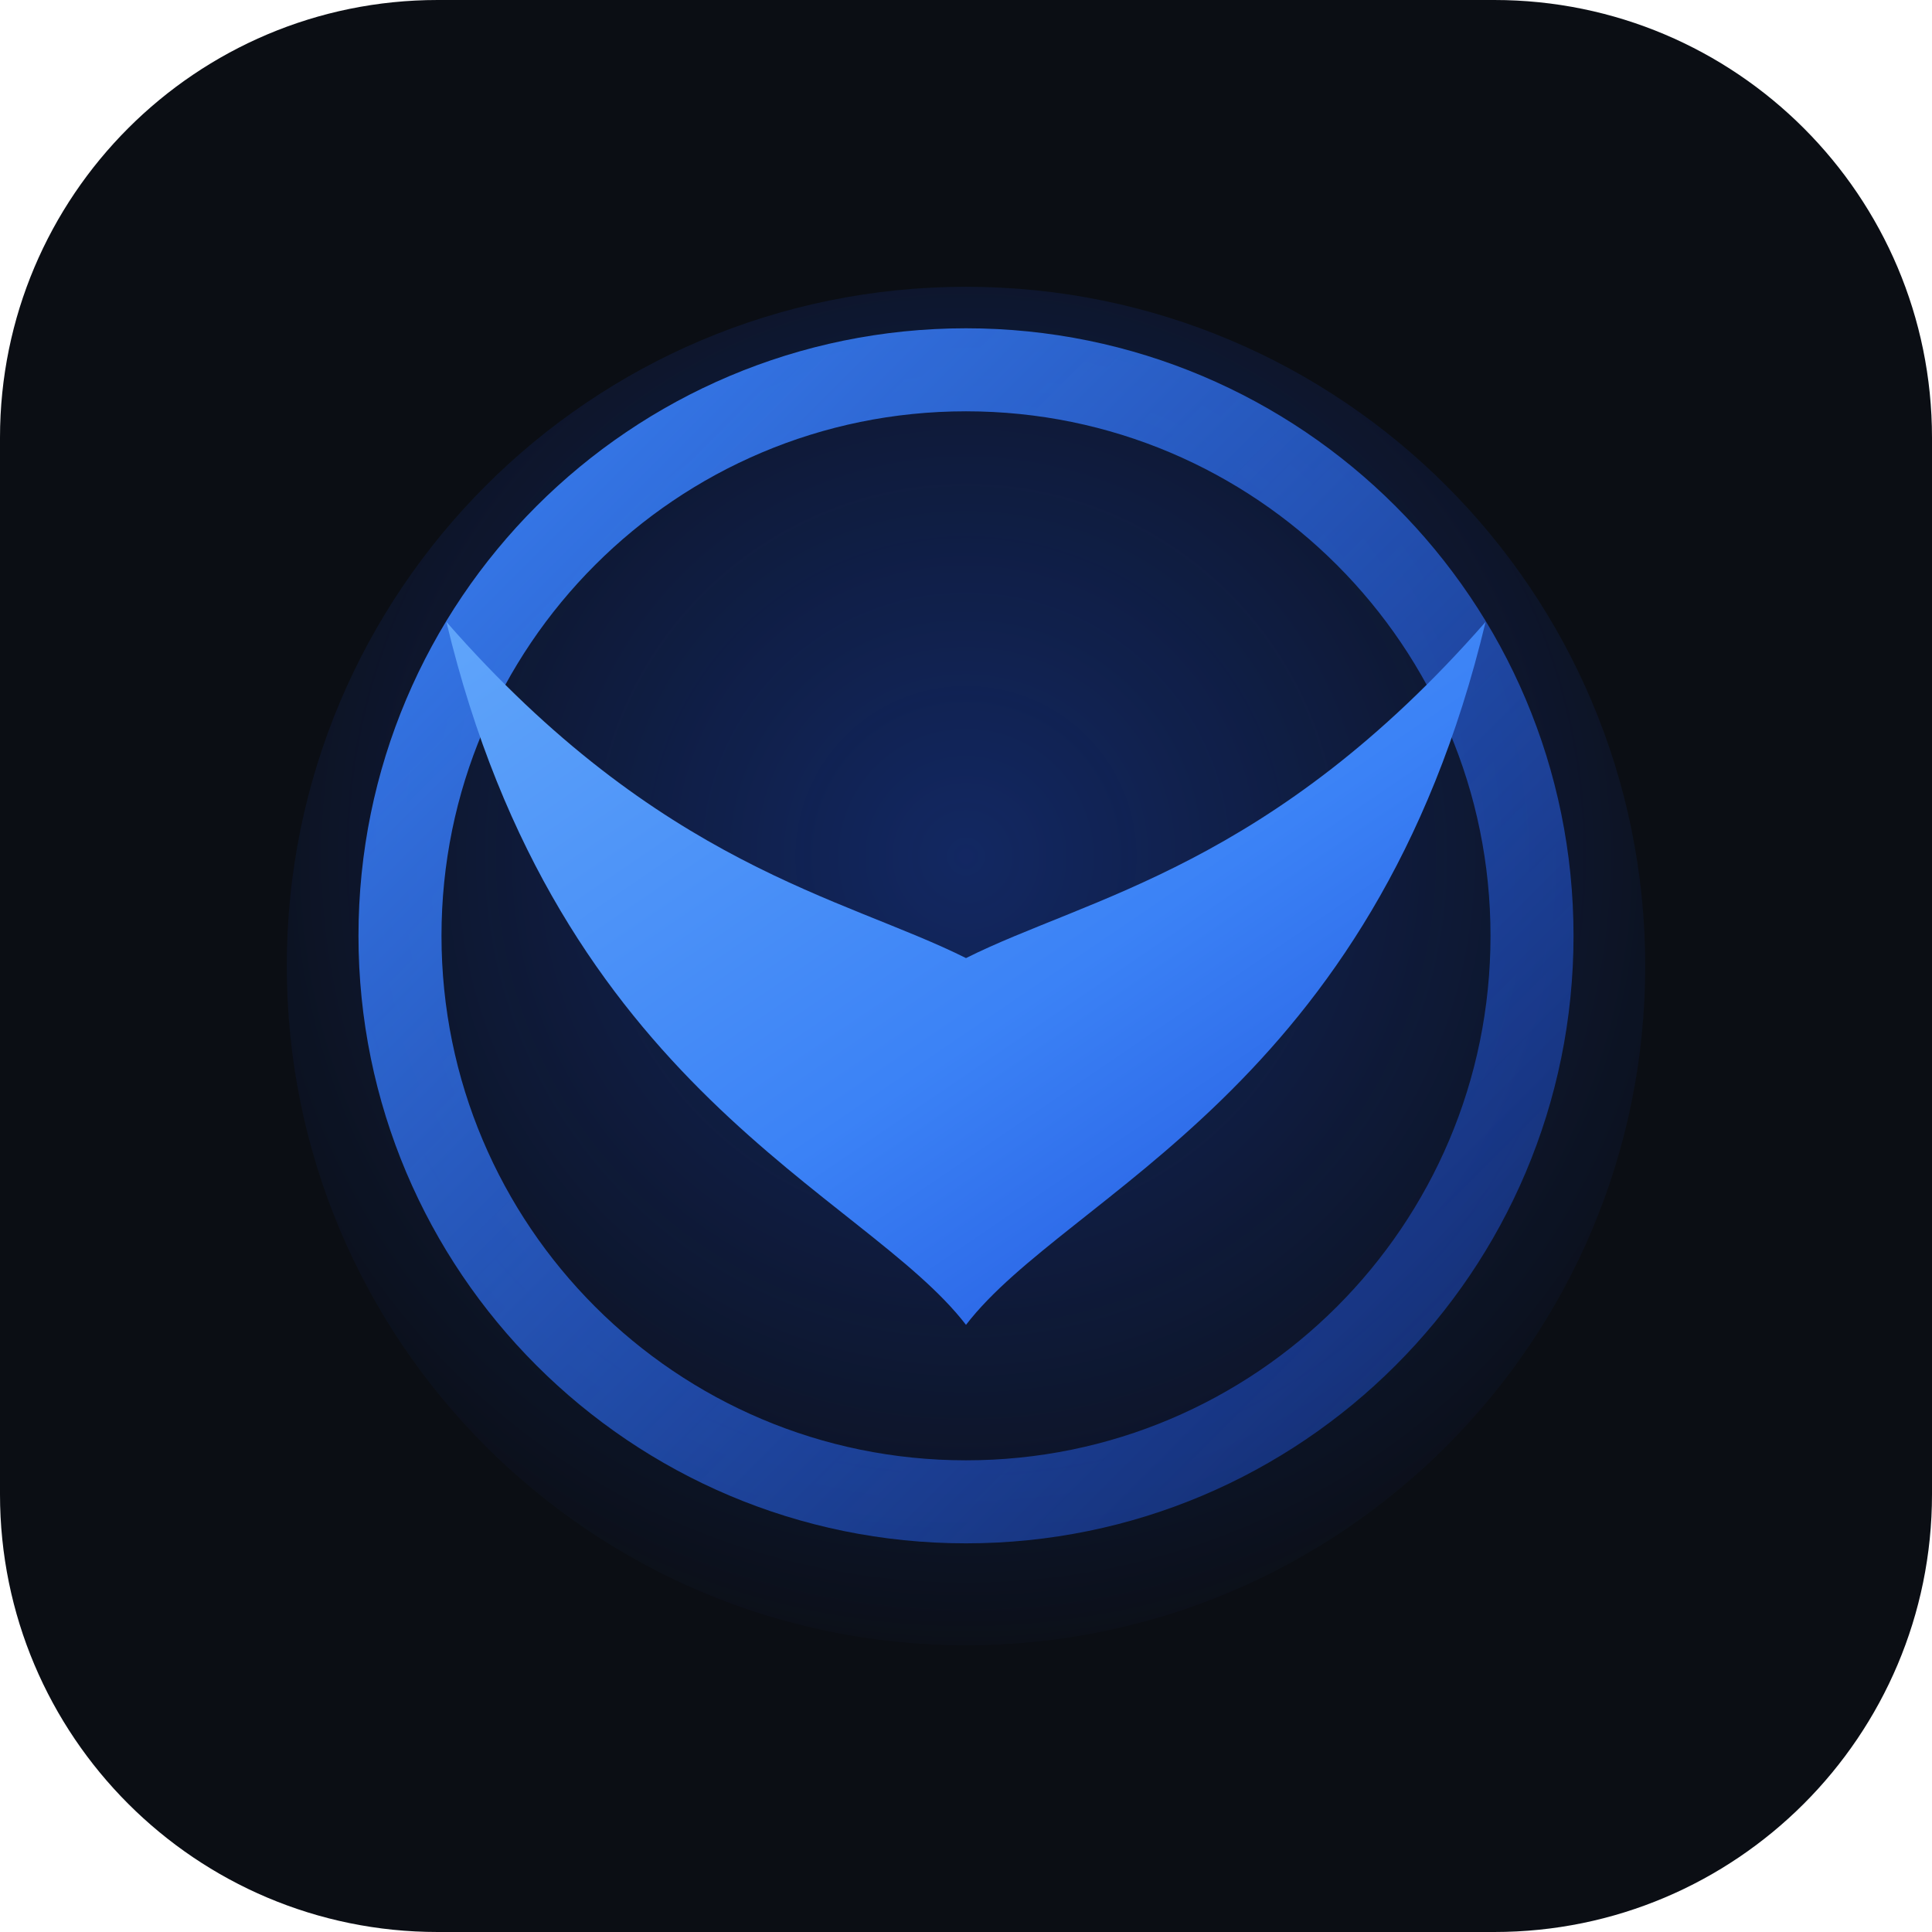
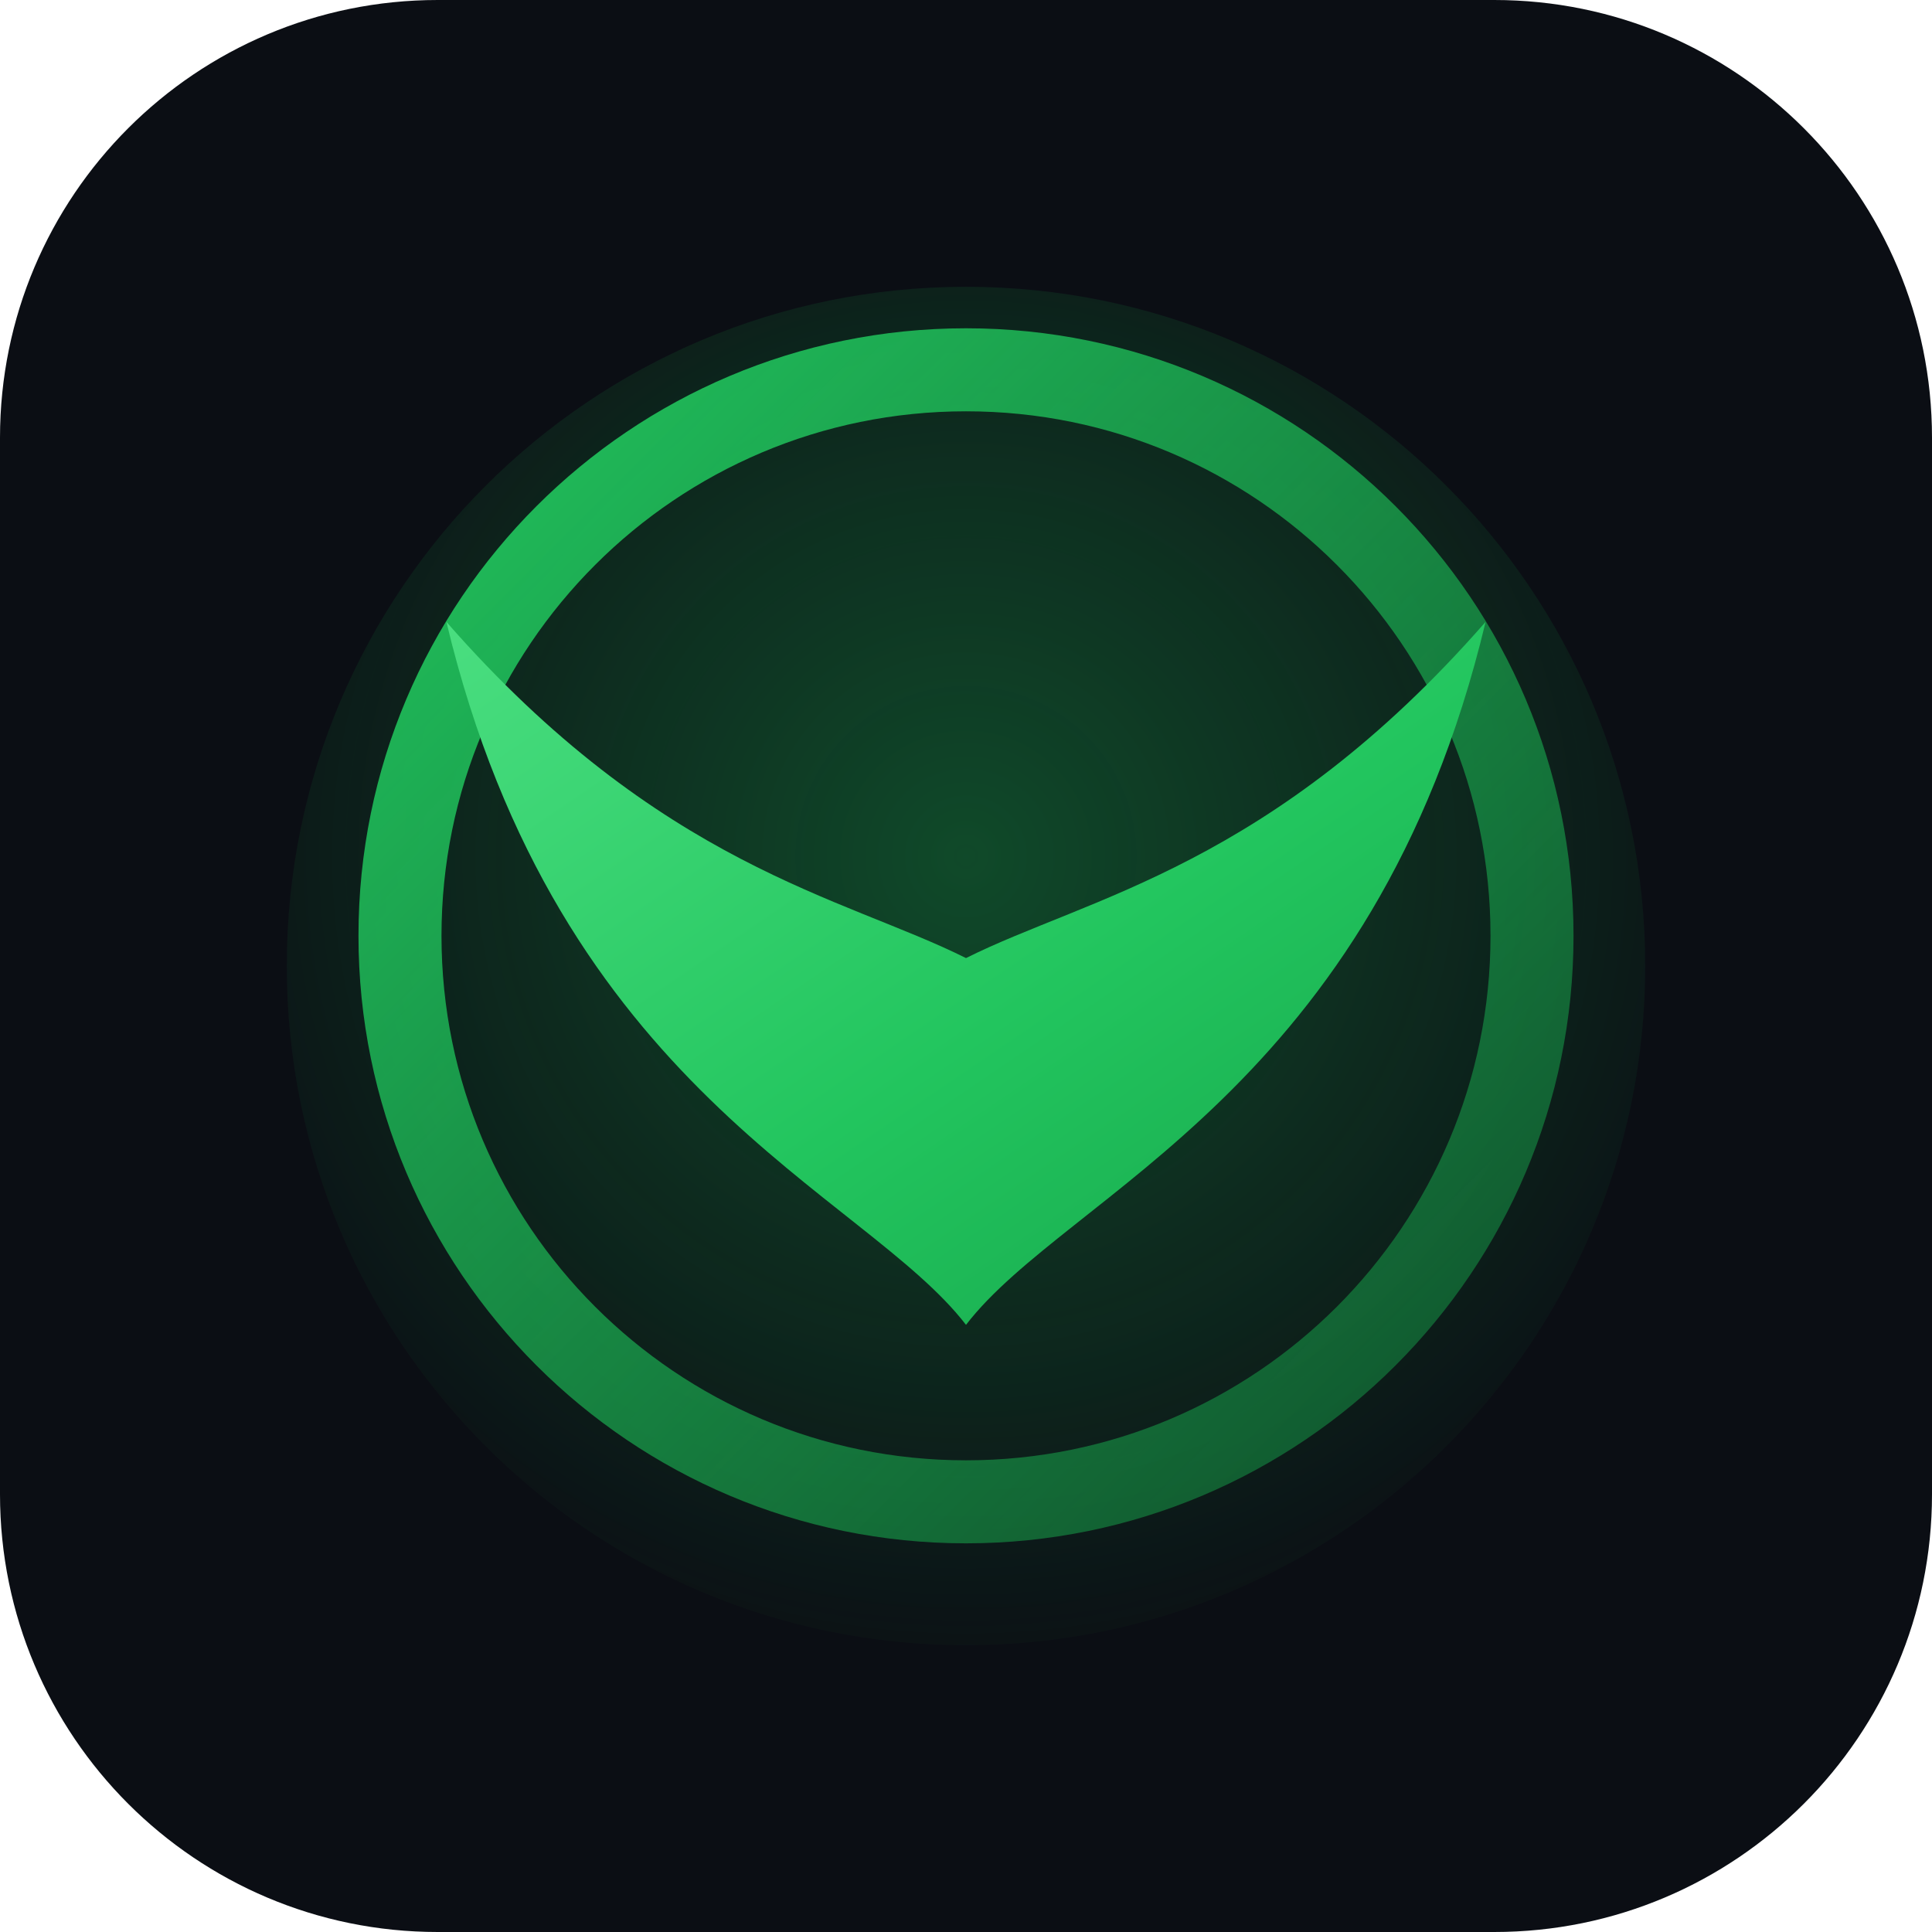
<svg xmlns="http://www.w3.org/2000/svg" viewBox="0 0 512 512" role="img" aria-label="OrcaLink">
  <defs>
    <linearGradient id="ol-b" x1="0" y1="0" x2="1" y2="1">
-       <stop offset="0" stop-color="#60a5fa" />
-       <stop offset=".55" stop-color="#3b82f6" />
-       <stop offset="1" stop-color="#1d4ed8" />
+       <stop offset="0" stop-color="#4ade80" />
+       <stop offset=".55" stop-color="#22c55e" />
+       <stop offset="1" stop-color="#16a34a" />
    </linearGradient>
    <linearGradient id="ol-r" x1="0" y1="0" x2="1" y2="1">
-       <stop offset="0" stop-color="#3b82f6" />
-       <stop offset="1" stop-color="#1d4ed8" stop-opacity=".4" />
+       <stop offset="0" stop-color="#22c55e" />
+       <stop offset="1" stop-color="#16a34a" stop-opacity=".4" />
    </linearGradient>
    <radialGradient id="ol-g" cx=".5" cy=".42" r=".62">
-       <stop offset="0" stop-color="#1d4ed8" stop-opacity=".4" />
-       <stop offset="1" stop-color="#1d4ed8" stop-opacity="0" />
+       <stop offset="0" stop-color="#16a34a" stop-opacity=".4" />
+       <stop offset="1" stop-color="#16a34a" stop-opacity="0" />
    </radialGradient>
  </defs>
  <rect width="512" height="512" rx="116" fill="#0b0e14" />
  <circle cx="256" cy="256" r="180" fill="url(#ol-g)" />
  <circle cx="256" cy="248" r="150" fill="none" stroke="url(#ol-r)" stroke-width="22" />
  <g transform="translate(256,262) scale(2.7)" fill="url(#ol-b)">
    <path d="M 0,33 C -10,20 -40,10 -51,-36 C -30,-12 -12,-9 0,-3 C 12,-9 30,-12 51,-36 C 40,10 10,20 0,33 Z" />
  </g>
</svg>
